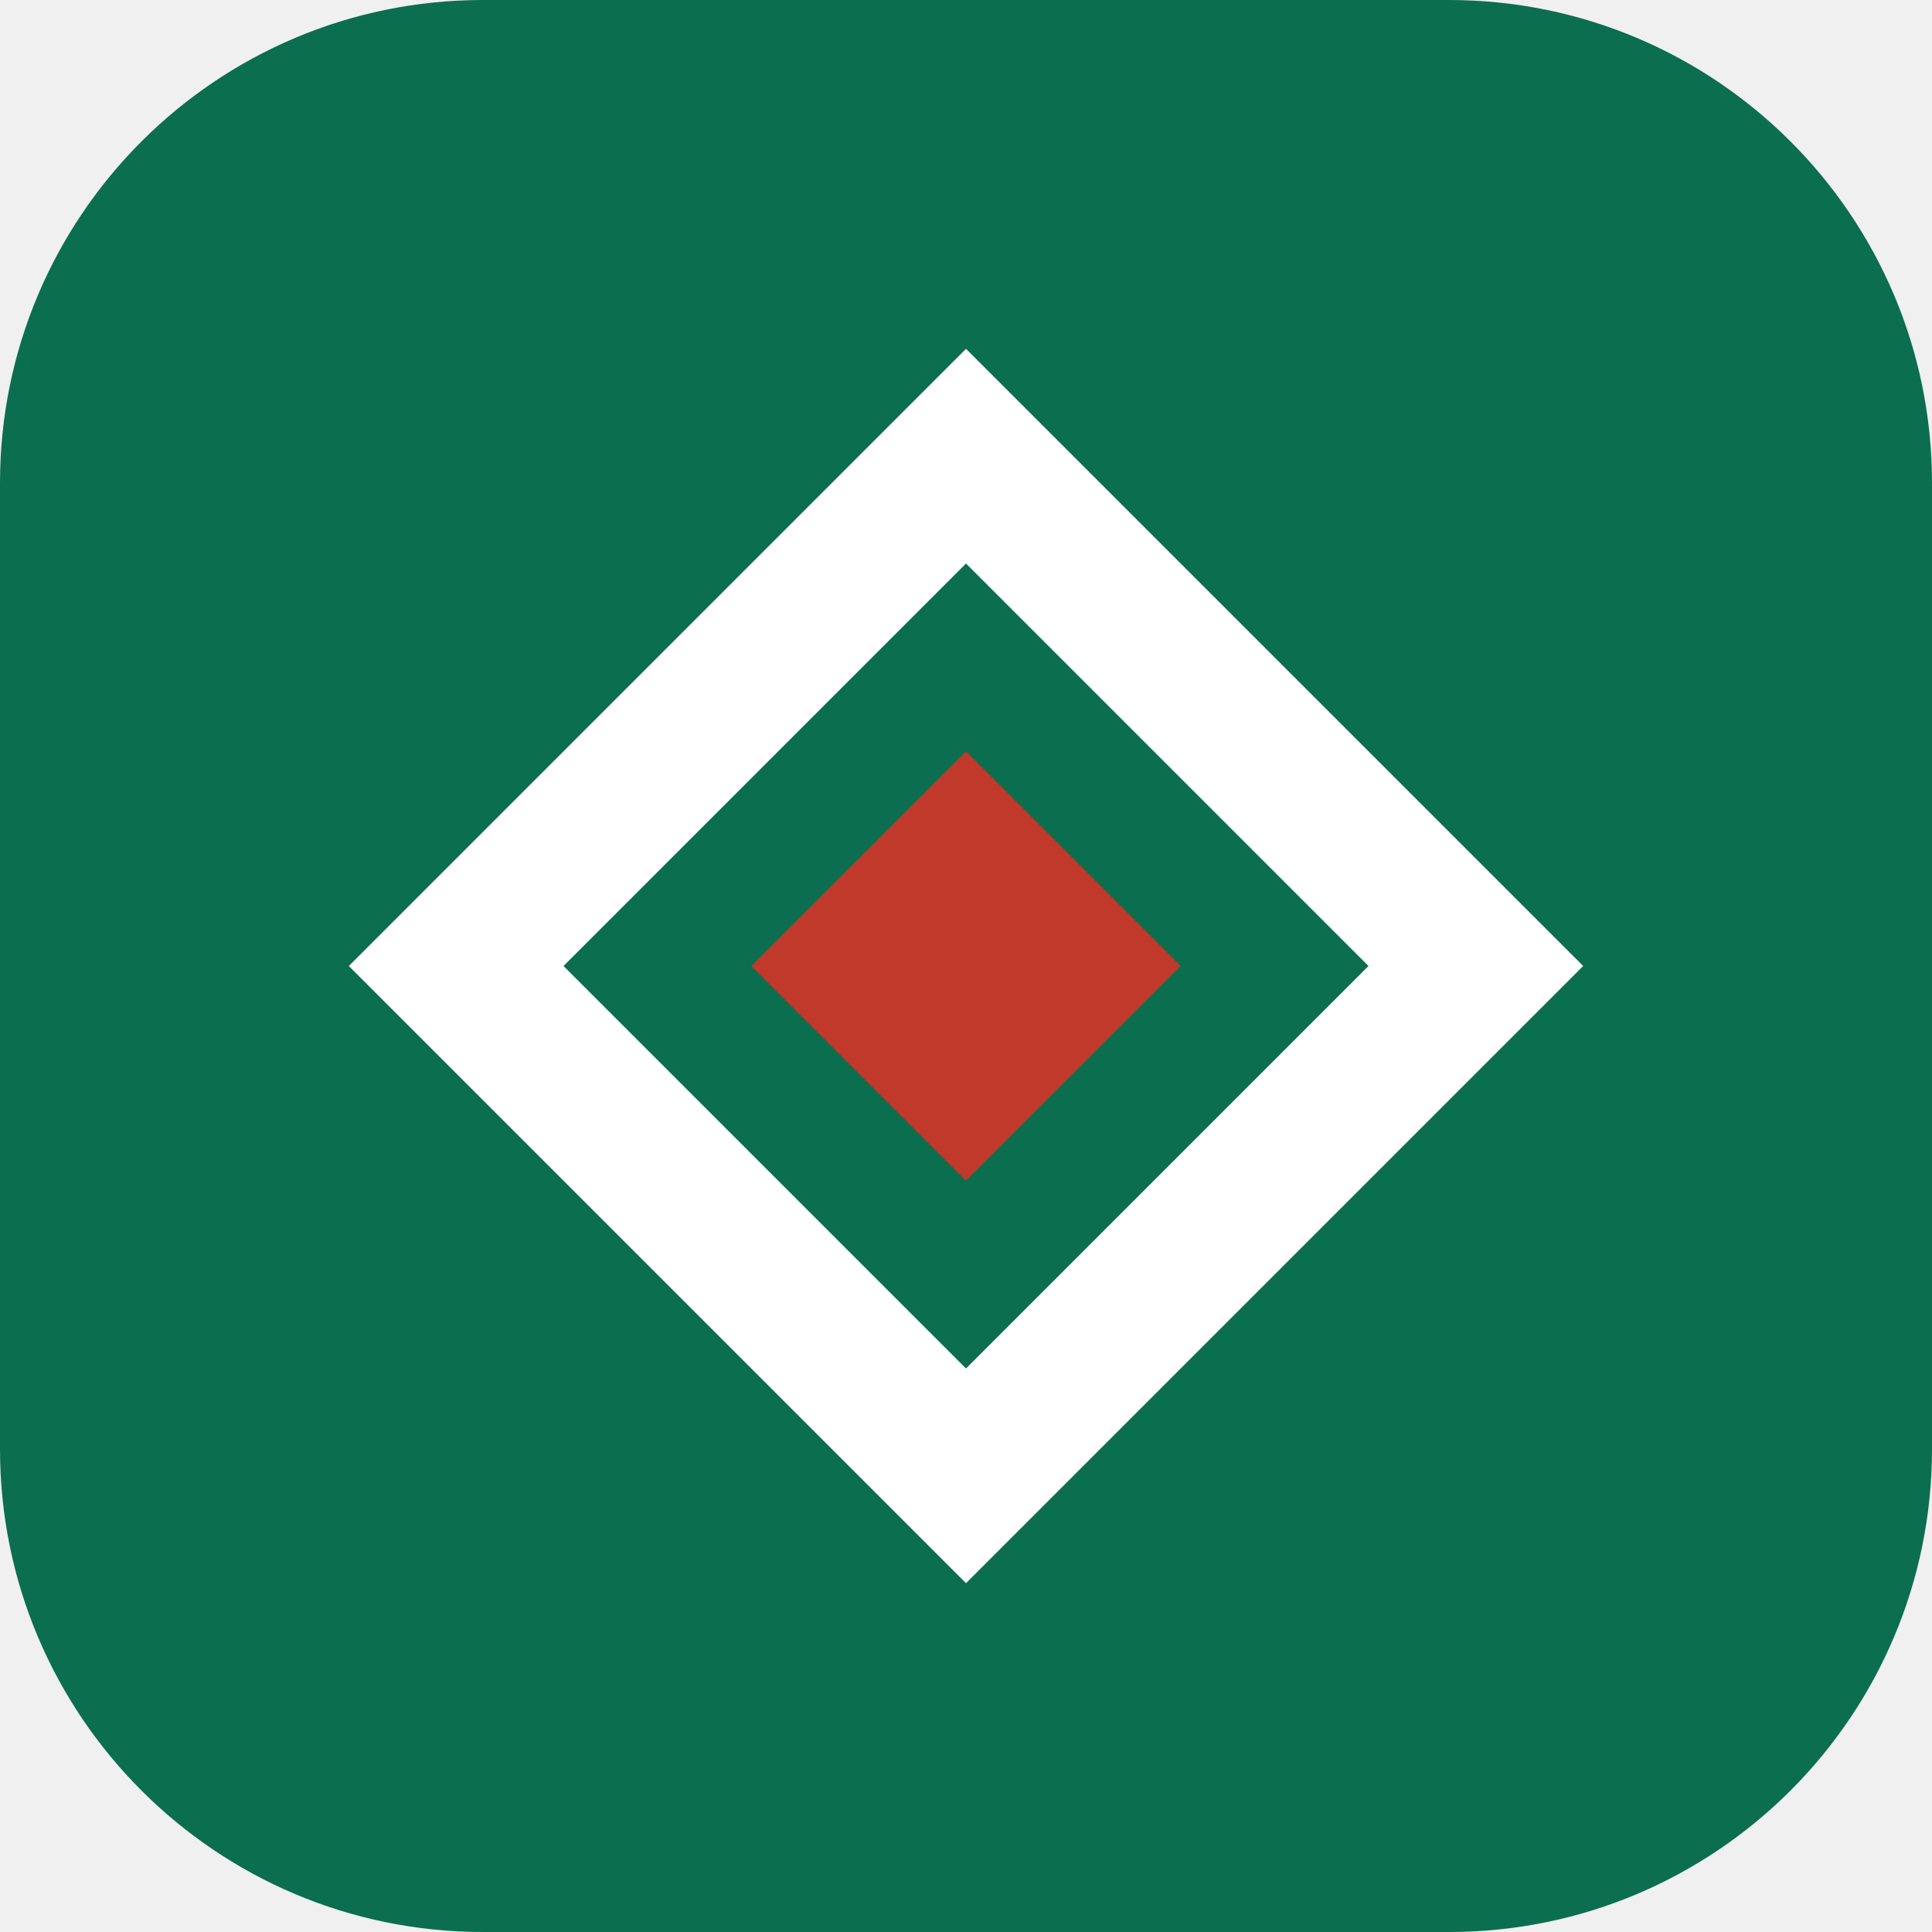
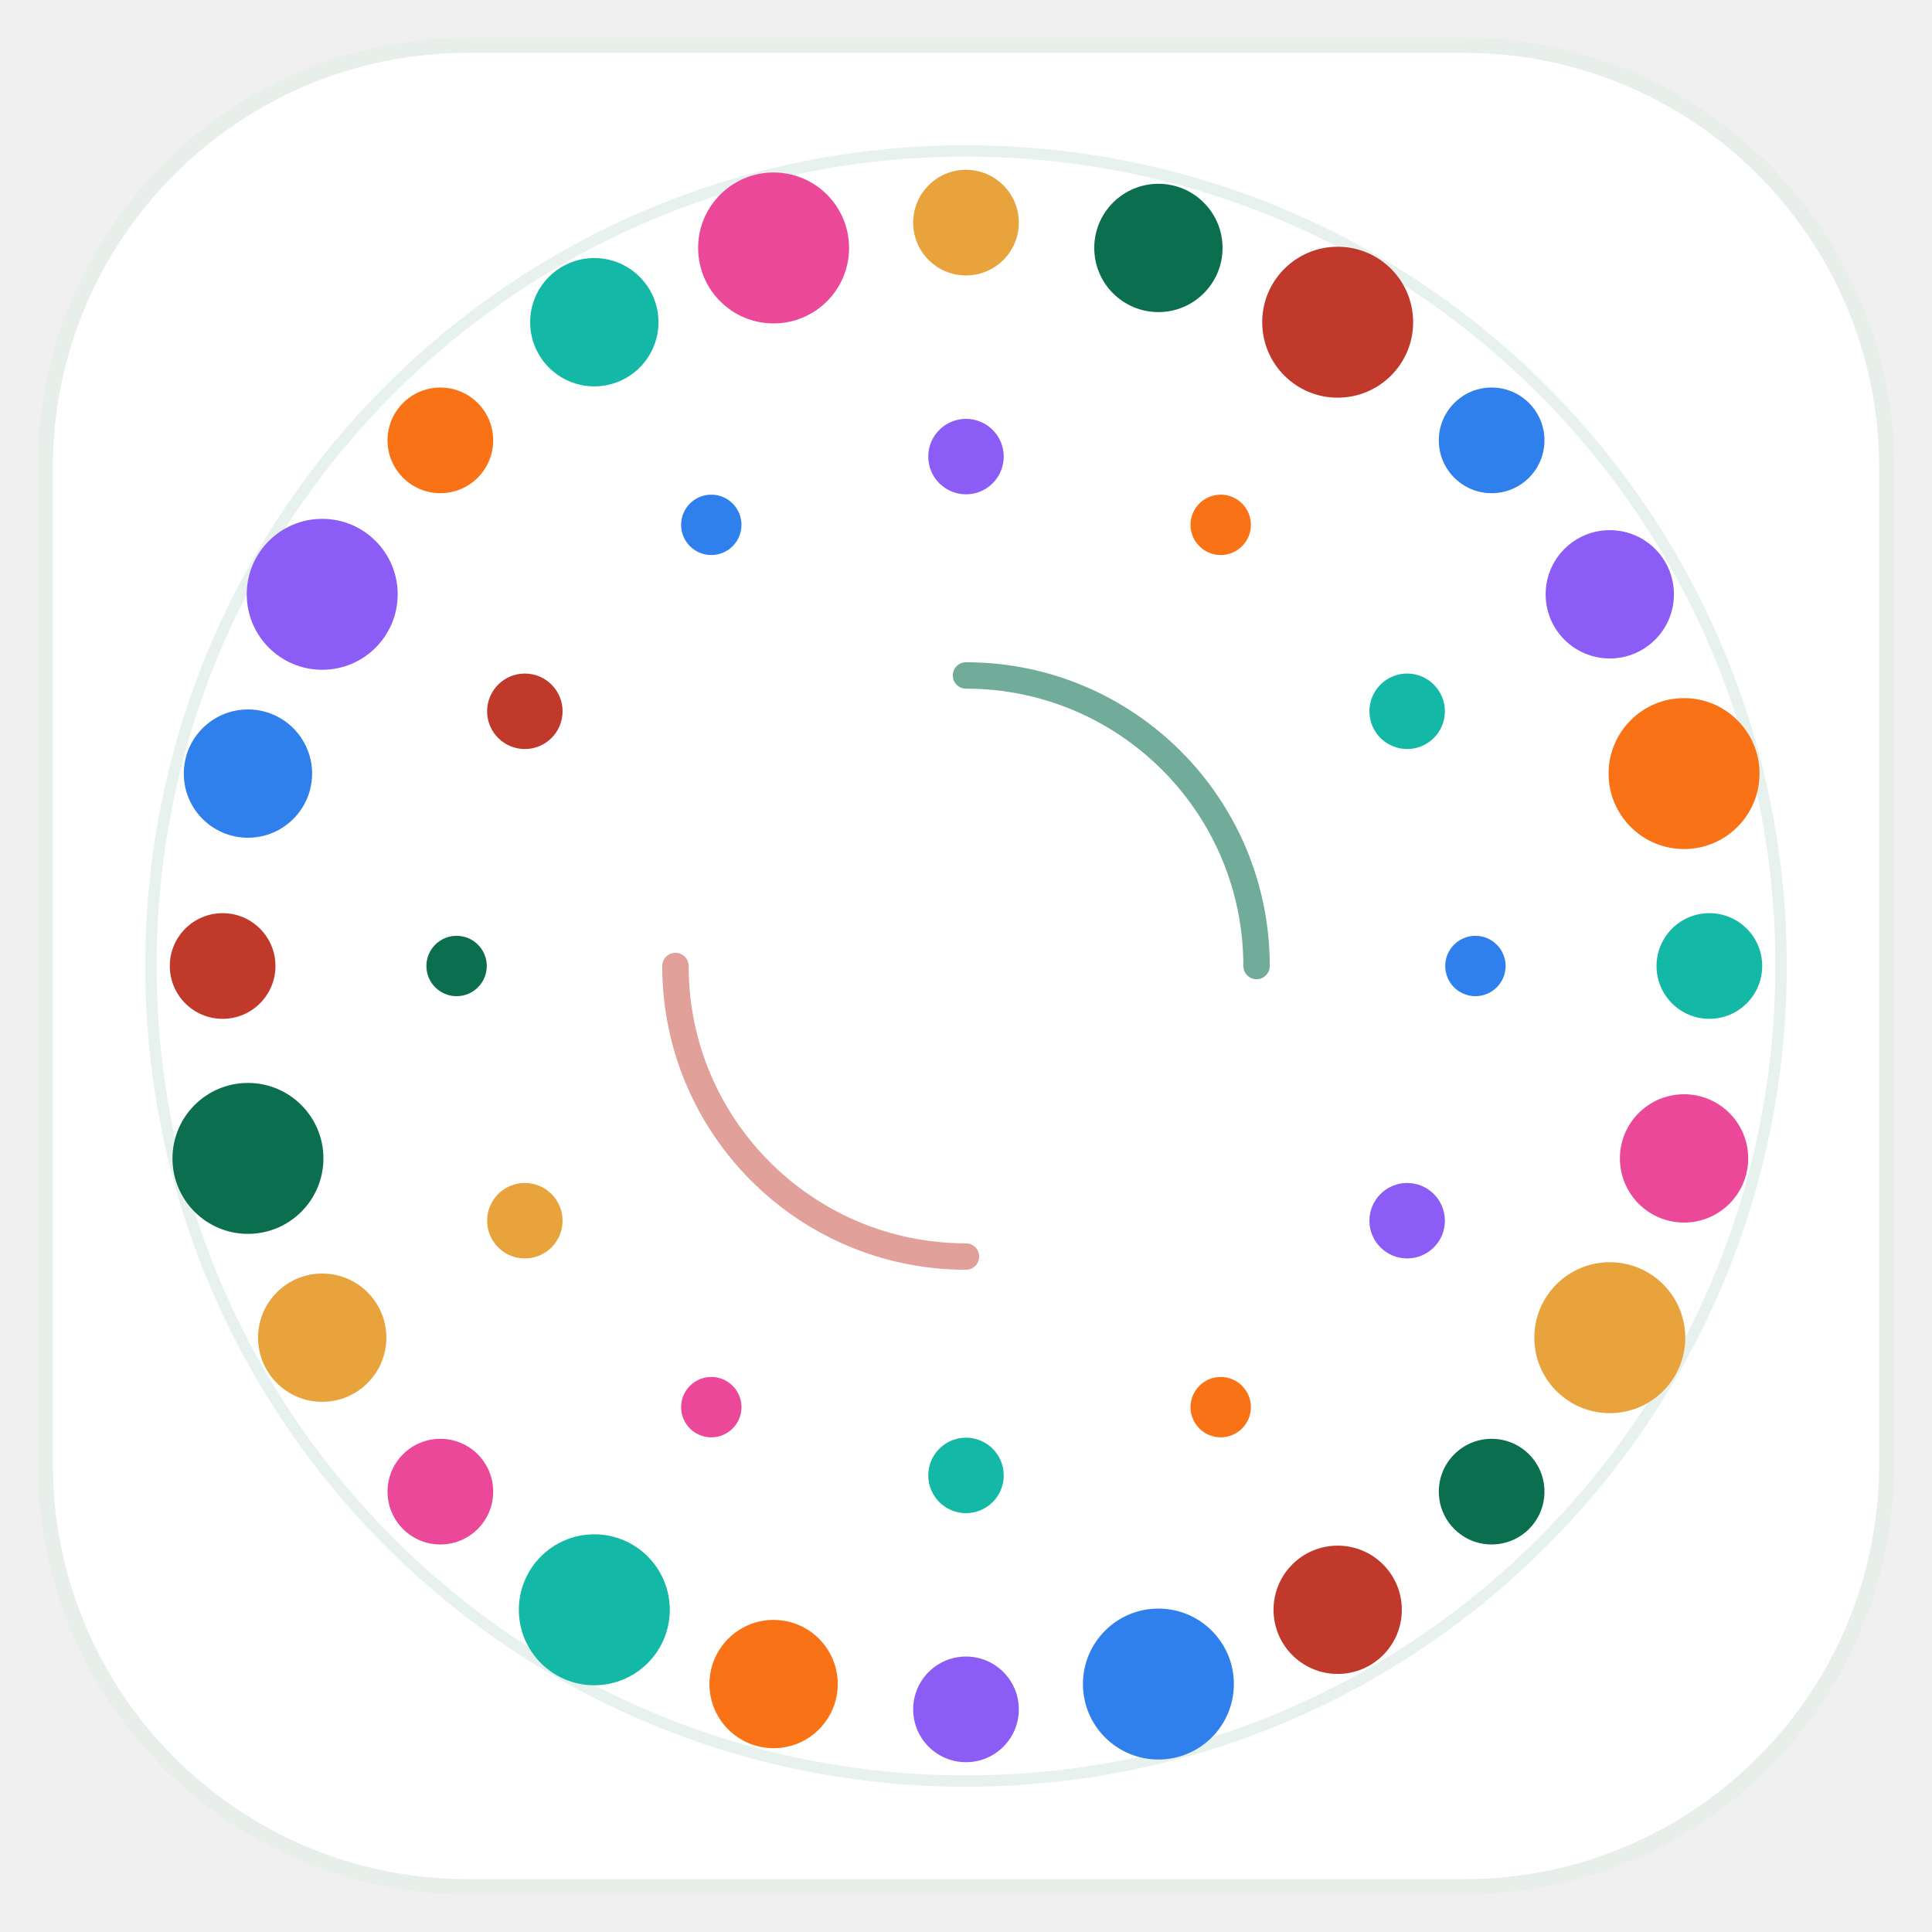
- <svg xmlns="http://www.w3.org/2000/svg" viewBox="0 0 36 36" fill="none">
-   <rect width="36" height="36" rx="9" fill="#0B6E4F" />
-   <path d="M18 6.5L29.5 18L18 29.5L6.5 18L18 6.5Z" fill="#FFFFFF" />
-   <path d="M18 10.5L25.5 18L18 25.5L10.5 18L18 10.5Z" fill="#0B6E4F" />
-   <path d="M18 14L22 18L18 22L14 18L18 14Z" fill="#C0392B" />
+ <svg xmlns="http://www.w3.org/2000/svg" viewBox="0 0 512 512" width="512" height="512">
+   <rect x="12" y="12" width="488" height="488" rx="112" fill="#FFFFFF" stroke="#E8EEE9" stroke-width="4" />
+   <circle cx="256" cy="256" r="216" fill="none" stroke="#0B6E4F" stroke-opacity=".10" stroke-width="3" />
+   <circle cx="256.00" cy="59.00" r="14" fill="#E8A33D" />
+   <circle cx="306.99" cy="65.71" r="17" fill="#0B6E4F" />
+   <circle cx="354.50" cy="85.39" r="20" fill="#C0392B" />
+   <circle cx="395.30" cy="116.70" r="14" fill="#2F80ED" />
+   <circle cx="426.61" cy="157.50" r="17" fill="#8B5CF6" />
+   <circle cx="446.29" cy="205.01" r="20" fill="#F97316" />
+   <circle cx="453.00" cy="256.00" r="14" fill="#14B8A6" />
+   <circle cx="446.29" cy="306.99" r="17" fill="#EC4899" />
+   <circle cx="426.61" cy="354.50" r="20" fill="#E8A33D" />
+   <circle cx="395.30" cy="395.30" r="14" fill="#0B6E4F" />
+   <circle cx="354.50" cy="426.61" r="17" fill="#C0392B" />
+   <circle cx="306.99" cy="446.29" r="20" fill="#2F80ED" />
+   <circle cx="256.00" cy="453.00" r="14" fill="#8B5CF6" />
+   <circle cx="205.01" cy="446.29" r="17" fill="#F97316" />
+   <circle cx="157.50" cy="426.61" r="20" fill="#14B8A6" />
+   <circle cx="116.70" cy="395.30" r="14" fill="#EC4899" />
+   <circle cx="85.39" cy="354.50" r="17" fill="#E8A33D" />
+   <circle cx="65.71" cy="306.99" r="20" fill="#0B6E4F" />
+   <circle cx="59.00" cy="256.00" r="14" fill="#C0392B" />
+   <circle cx="65.71" cy="205.01" r="17" fill="#2F80ED" />
+   <circle cx="85.39" cy="157.50" r="20" fill="#8B5CF6" />
+   <circle cx="116.70" cy="116.70" r="14" fill="#F97316" />
+   <circle cx="157.50" cy="85.39" r="17" fill="#14B8A6" />
+   <circle cx="205.01" cy="65.71" r="20" fill="#EC4899" />
+   <circle cx="391.00" cy="256.00" r="8" fill="#2F80ED" />
+   <circle cx="372.91" cy="323.50" r="10" fill="#8B5CF6" />
+   <circle cx="323.50" cy="372.91" r="8" fill="#F97316" />
+   <circle cx="256.00" cy="391.00" r="10" fill="#14B8A6" />
+   <circle cx="188.50" cy="372.91" r="8" fill="#EC4899" />
+   <circle cx="139.09" cy="323.50" r="10" fill="#E8A33D" />
+   <circle cx="121.00" cy="256.00" r="8" fill="#0B6E4F" />
+   <circle cx="139.09" cy="188.50" r="10" fill="#C0392B" />
+   <circle cx="188.50" cy="139.09" r="8" fill="#2F80ED" />
+   <circle cx="256.00" cy="121.00" r="10" fill="#8B5CF6" />
+   <circle cx="323.50" cy="139.09" r="8" fill="#F97316" />
+   <circle cx="372.91" cy="188.50" r="10" fill="#14B8A6" />
+   <path d="M256 179A77 77 0 0 1 333 256" fill="none" stroke="#0B6E4F" stroke-width="7" stroke-linecap="round" opacity=".58" />
+   <path d="M256 333A77 77 0 0 1 179 256" fill="none" stroke="#C0392B" stroke-width="7" stroke-linecap="round" opacity=".48" />
</svg>
